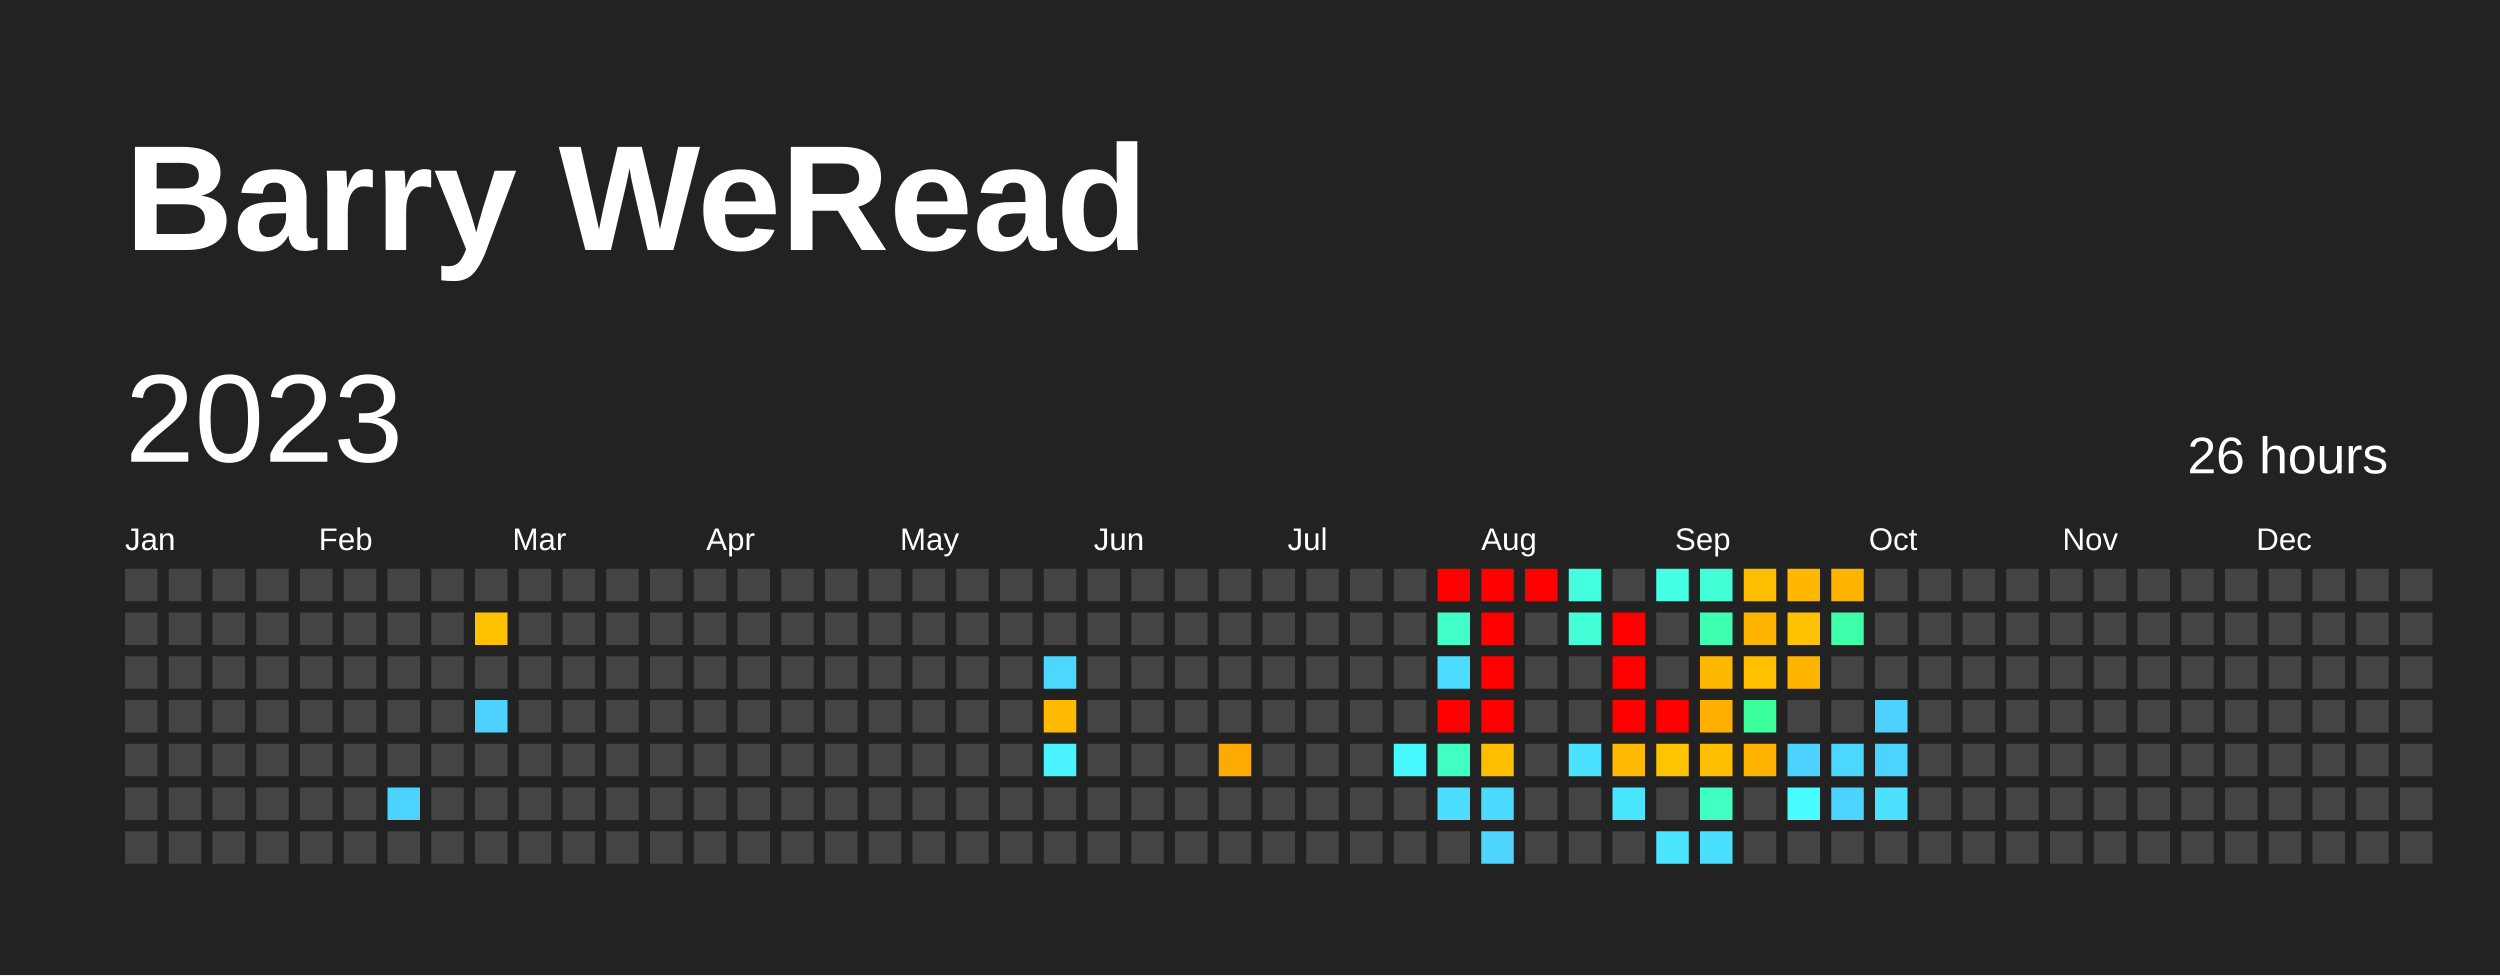
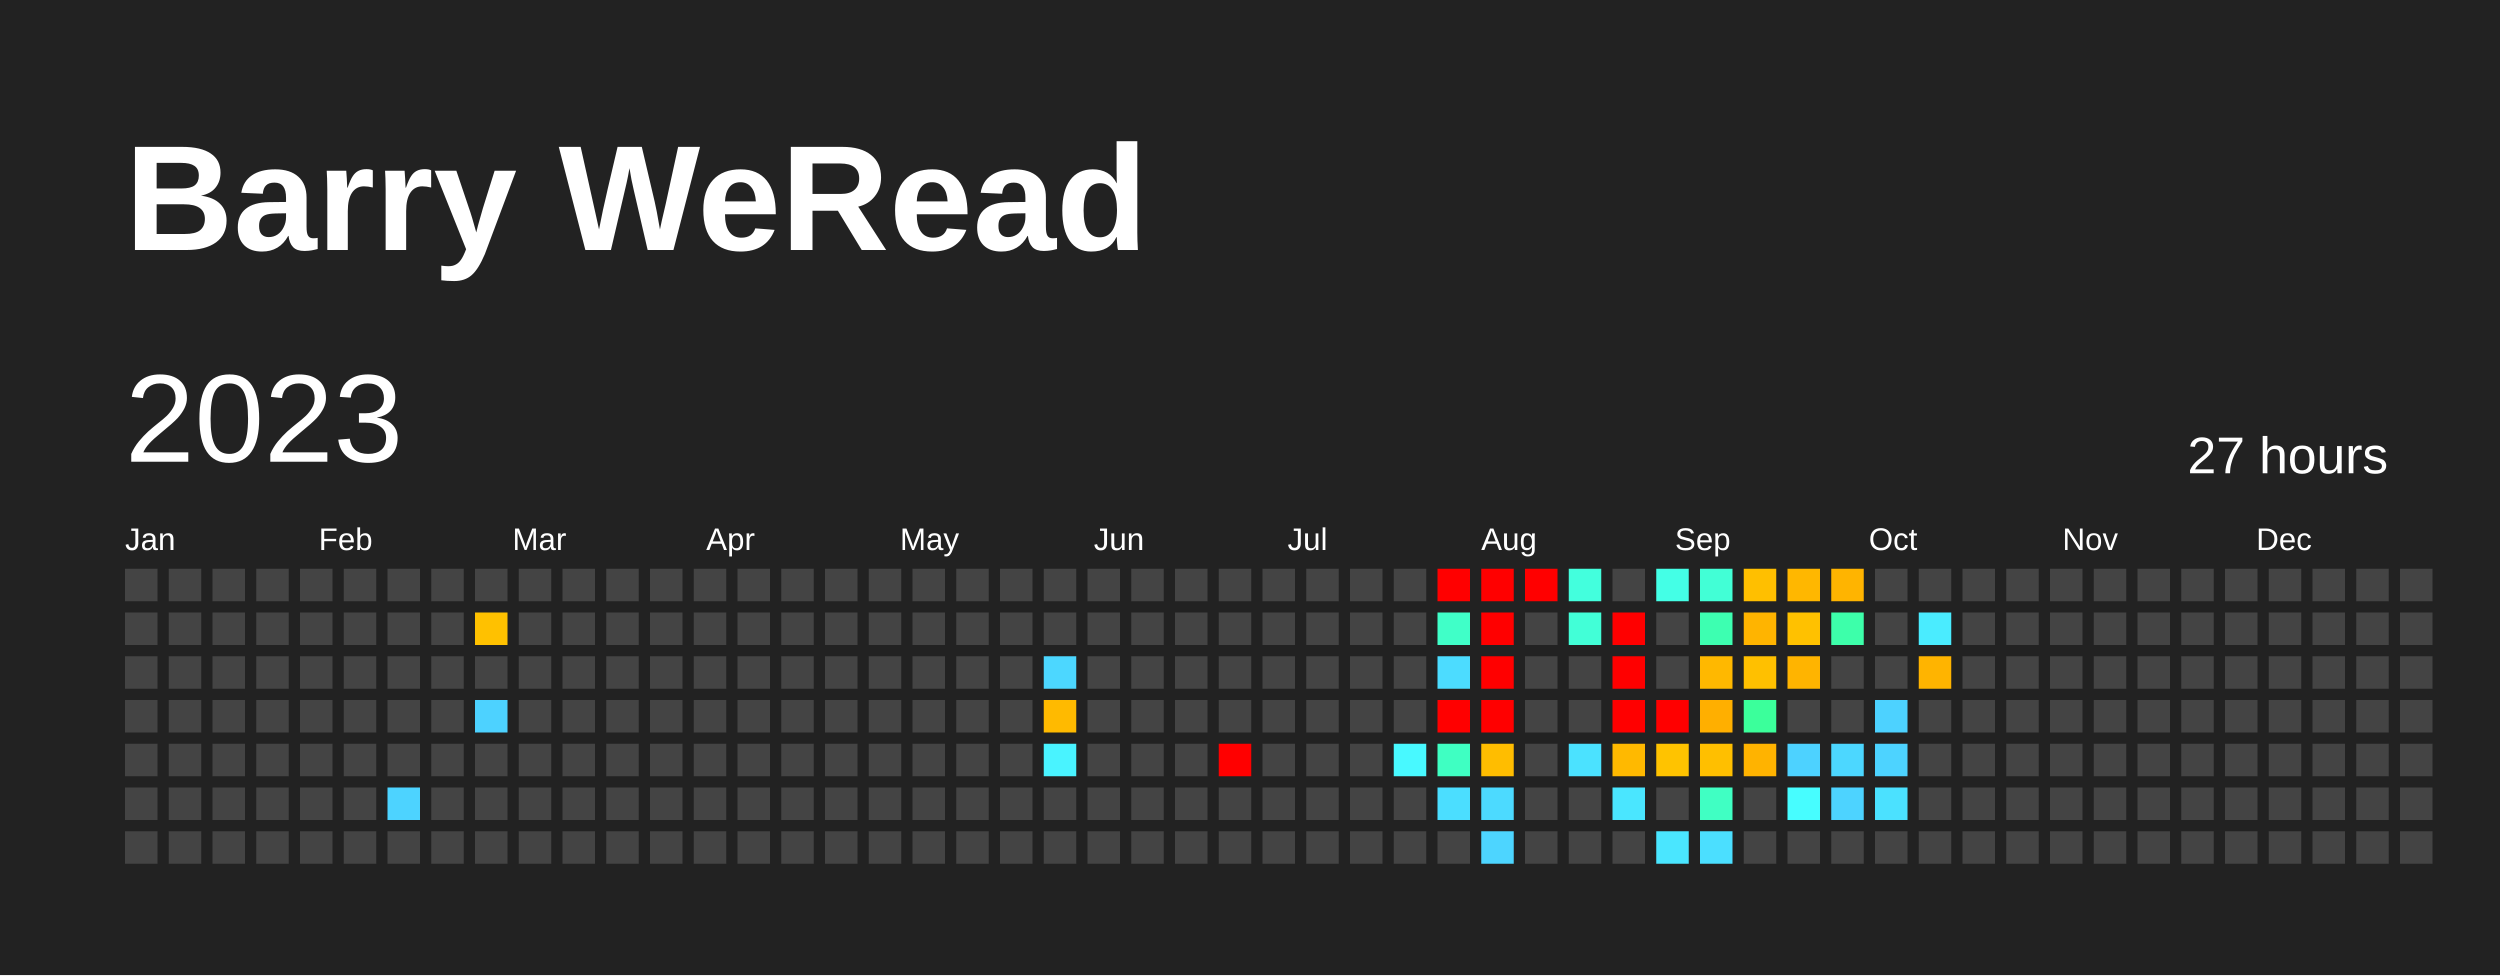
<svg xmlns="http://www.w3.org/2000/svg" baseProfile="full" height="78mm" version="1.1" viewBox="0,0,200,78" width="200mm">
  <defs />
  <rect fill="#222222" height="78" width="200" x="0" y="0" />
  <text fill="#FFFFFF" style="font-size:12px; font-family:Arial; font-weight:bold;" x="10" y="20">Barry WeRead</text>
  <text dominant-baseline="hanging" fill="#FFFFFF" style="font-size:10.0px; font-family:Arial;" x="10" y="30">2023</text>
-   <text dominant-baseline="hanging" fill="#FFFFFF" style="font-size:4.125px; font-family:Arial;" x="175" y="35">26 hours</text>
+   <text dominant-baseline="hanging" fill="#FFFFFF" style="font-size:4.125px; font-family:Arial;" x="175" y="35">27 hours</text>
  <text fill="#FFFFFF" style="font-size:2.5px; font-family:Arial" x="10.0" y="44">Jan</text>
  <text fill="#FFFFFF" style="font-size:2.5px; font-family:Arial" x="25.5" y="44">Feb</text>
  <text fill="#FFFFFF" style="font-size:2.5px; font-family:Arial" x="41.0" y="44">Mar</text>
  <text fill="#FFFFFF" style="font-size:2.5px; font-family:Arial" x="56.5" y="44">Apr</text>
  <text fill="#FFFFFF" style="font-size:2.5px; font-family:Arial" x="72.0" y="44">May</text>
  <text fill="#FFFFFF" style="font-size:2.5px; font-family:Arial" x="87.5" y="44">Jun</text>
  <text fill="#FFFFFF" style="font-size:2.5px; font-family:Arial" x="103.0" y="44">Jul</text>
  <text fill="#FFFFFF" style="font-size:2.5px; font-family:Arial" x="118.5" y="44">Aug</text>
  <text fill="#FFFFFF" style="font-size:2.5px; font-family:Arial" x="134.0" y="44">Sep</text>
  <text fill="#FFFFFF" style="font-size:2.5px; font-family:Arial" x="149.5" y="44">Oct</text>
  <text fill="#FFFFFF" style="font-size:2.5px; font-family:Arial" x="165.0" y="44">Nov</text>
  <text fill="#FFFFFF" style="font-size:2.5px; font-family:Arial" x="180.5" y="44">Dec</text>
  <rect fill="#444444" height="2.6" width="2.6" x="10.0" y="45.5" />
  <rect fill="#444444" height="2.6" width="2.6" x="10.0" y="49.0" />
  <rect fill="#444444" height="2.6" width="2.6" x="10.0" y="52.5" />
  <rect fill="#444444" height="2.6" width="2.6" x="10.0" y="56.0" />
  <rect fill="#444444" height="2.6" width="2.6" x="10.0" y="59.5" />
  <rect fill="#444444" height="2.6" width="2.6" x="10.0" y="63.0" />
  <rect fill="#444444" height="2.6" width="2.6" x="10.0" y="66.5" />
  <rect fill="#444444" height="2.6" width="2.6" x="13.5" y="45.5" />
  <rect fill="#444444" height="2.6" width="2.6" x="13.5" y="49.0" />
  <rect fill="#444444" height="2.6" width="2.6" x="13.5" y="52.5" />
  <rect fill="#444444" height="2.6" width="2.6" x="13.5" y="56.0" />
  <rect fill="#444444" height="2.6" width="2.6" x="13.5" y="59.5" />
  <rect fill="#444444" height="2.6" width="2.6" x="13.5" y="63.0" />
  <rect fill="#444444" height="2.6" width="2.6" x="13.5" y="66.5" />
  <rect fill="#444444" height="2.6" width="2.6" x="17.0" y="45.5" />
  <rect fill="#444444" height="2.6" width="2.6" x="17.0" y="49.0" />
  <rect fill="#444444" height="2.6" width="2.6" x="17.0" y="52.5" />
  <rect fill="#444444" height="2.6" width="2.6" x="17.0" y="56.0" />
  <rect fill="#444444" height="2.6" width="2.6" x="17.0" y="59.5" />
  <rect fill="#444444" height="2.6" width="2.6" x="17.0" y="63.0" />
  <rect fill="#444444" height="2.6" width="2.6" x="17.0" y="66.5" />
  <rect fill="#444444" height="2.6" width="2.6" x="20.5" y="45.5" />
  <rect fill="#444444" height="2.6" width="2.6" x="20.5" y="49.0" />
  <rect fill="#444444" height="2.6" width="2.6" x="20.5" y="52.5" />
  <rect fill="#444444" height="2.6" width="2.6" x="20.5" y="56.0" />
  <rect fill="#444444" height="2.6" width="2.6" x="20.5" y="59.5" />
  <rect fill="#444444" height="2.6" width="2.6" x="20.5" y="63.0" />
  <rect fill="#444444" height="2.6" width="2.6" x="20.5" y="66.5" />
  <rect fill="#444444" height="2.6" width="2.6" x="24.0" y="45.5" />
  <rect fill="#444444" height="2.6" width="2.6" x="24.0" y="49.0" />
  <rect fill="#444444" height="2.6" width="2.6" x="24.0" y="52.5" />
  <rect fill="#444444" height="2.6" width="2.6" x="24.0" y="56.0" />
  <rect fill="#444444" height="2.6" width="2.6" x="24.0" y="59.5" />
  <rect fill="#444444" height="2.6" width="2.6" x="24.0" y="63.0" />
  <rect fill="#444444" height="2.6" width="2.6" x="24.0" y="66.5" />
  <rect fill="#444444" height="2.6" width="2.6" x="27.5" y="45.5" />
  <rect fill="#444444" height="2.6" width="2.6" x="27.5" y="49.0" />
  <rect fill="#444444" height="2.6" width="2.6" x="27.5" y="52.5" />
  <rect fill="#444444" height="2.6" width="2.6" x="27.5" y="56.0" />
  <rect fill="#444444" height="2.6" width="2.6" x="27.5" y="59.5" />
  <rect fill="#444444" height="2.6" width="2.6" x="27.5" y="63.0" />
  <rect fill="#444444" height="2.6" width="2.6" x="27.5" y="66.5" />
  <rect fill="#444444" height="2.6" width="2.6" x="31.0" y="45.5" />
  <rect fill="#444444" height="2.6" width="2.6" x="31.0" y="49.0" />
  <rect fill="#444444" height="2.6" width="2.6" x="31.0" y="52.5" />
  <rect fill="#444444" height="2.6" width="2.6" x="31.0" y="56.0" />
  <rect fill="#444444" height="2.6" width="2.6" x="31.0" y="59.5" />
  <rect fill="#4dd3ff" height="2.6" width="2.6" x="31.0" y="63.0" />
  <rect fill="#444444" height="2.6" width="2.6" x="31.0" y="66.5" />
  <rect fill="#444444" height="2.6" width="2.6" x="34.5" y="45.5" />
  <rect fill="#444444" height="2.6" width="2.6" x="34.5" y="49.0" />
  <rect fill="#444444" height="2.6" width="2.6" x="34.5" y="52.5" />
  <rect fill="#444444" height="2.6" width="2.6" x="34.5" y="56.0" />
  <rect fill="#444444" height="2.6" width="2.6" x="34.5" y="59.5" />
  <rect fill="#444444" height="2.6" width="2.6" x="34.5" y="63.0" />
  <rect fill="#444444" height="2.6" width="2.6" x="34.5" y="66.5" />
  <rect fill="#444444" height="2.6" width="2.6" x="38.0" y="45.5" />
  <rect fill="#ffc100" height="2.6" width="2.6" x="38.0" y="49.0" />
  <rect fill="#444444" height="2.6" width="2.6" x="38.0" y="52.5" />
  <rect fill="#4dd2ff" height="2.6" width="2.6" x="38.0" y="56.0" />
  <rect fill="#444444" height="2.6" width="2.6" x="38.0" y="59.5" />
  <rect fill="#444444" height="2.6" width="2.6" x="38.0" y="63.0" />
  <rect fill="#444444" height="2.6" width="2.6" x="38.0" y="66.5" />
  <rect fill="#444444" height="2.6" width="2.6" x="41.5" y="45.5" />
  <rect fill="#444444" height="2.6" width="2.6" x="41.5" y="49.0" />
  <rect fill="#444444" height="2.6" width="2.6" x="41.5" y="52.5" />
  <rect fill="#444444" height="2.6" width="2.6" x="41.5" y="56.0" />
  <rect fill="#444444" height="2.6" width="2.6" x="41.5" y="59.5" />
  <rect fill="#444444" height="2.6" width="2.6" x="41.5" y="63.0" />
  <rect fill="#444444" height="2.6" width="2.6" x="41.5" y="66.5" />
  <rect fill="#444444" height="2.6" width="2.6" x="45.0" y="45.5" />
  <rect fill="#444444" height="2.6" width="2.6" x="45.0" y="49.0" />
  <rect fill="#444444" height="2.6" width="2.6" x="45.0" y="52.5" />
  <rect fill="#444444" height="2.6" width="2.6" x="45.0" y="56.0" />
  <rect fill="#444444" height="2.6" width="2.6" x="45.0" y="59.5" />
  <rect fill="#444444" height="2.6" width="2.6" x="45.0" y="63.0" />
  <rect fill="#444444" height="2.6" width="2.6" x="45.0" y="66.5" />
  <rect fill="#444444" height="2.6" width="2.6" x="48.5" y="45.5" />
  <rect fill="#444444" height="2.6" width="2.6" x="48.5" y="49.0" />
  <rect fill="#444444" height="2.6" width="2.6" x="48.5" y="52.5" />
  <rect fill="#444444" height="2.6" width="2.6" x="48.5" y="56.0" />
  <rect fill="#444444" height="2.6" width="2.6" x="48.5" y="59.5" />
  <rect fill="#444444" height="2.6" width="2.6" x="48.5" y="63.0" />
  <rect fill="#444444" height="2.6" width="2.6" x="48.5" y="66.5" />
  <rect fill="#444444" height="2.6" width="2.6" x="52.0" y="45.5" />
  <rect fill="#444444" height="2.6" width="2.6" x="52.0" y="49.0" />
  <rect fill="#444444" height="2.6" width="2.6" x="52.0" y="52.5" />
  <rect fill="#444444" height="2.6" width="2.6" x="52.0" y="56.0" />
  <rect fill="#444444" height="2.6" width="2.6" x="52.0" y="59.5" />
  <rect fill="#444444" height="2.6" width="2.6" x="52.0" y="63.0" />
  <rect fill="#444444" height="2.6" width="2.6" x="52.0" y="66.5" />
  <rect fill="#444444" height="2.6" width="2.6" x="55.5" y="45.5" />
  <rect fill="#444444" height="2.6" width="2.6" x="55.5" y="49.0" />
  <rect fill="#444444" height="2.6" width="2.6" x="55.5" y="52.5" />
  <rect fill="#444444" height="2.6" width="2.6" x="55.5" y="56.0" />
  <rect fill="#444444" height="2.6" width="2.6" x="55.5" y="59.5" />
  <rect fill="#444444" height="2.6" width="2.6" x="55.5" y="63.0" />
  <rect fill="#444444" height="2.6" width="2.6" x="55.5" y="66.5" />
  <rect fill="#444444" height="2.6" width="2.6" x="59.0" y="45.5" />
  <rect fill="#444444" height="2.6" width="2.6" x="59.0" y="49.0" />
  <rect fill="#444444" height="2.6" width="2.6" x="59.0" y="52.5" />
  <rect fill="#444444" height="2.6" width="2.6" x="59.0" y="56.0" />
  <rect fill="#444444" height="2.6" width="2.6" x="59.0" y="59.5" />
  <rect fill="#444444" height="2.6" width="2.6" x="59.0" y="63.0" />
  <rect fill="#444444" height="2.6" width="2.6" x="59.0" y="66.5" />
  <rect fill="#444444" height="2.6" width="2.6" x="62.5" y="45.5" />
  <rect fill="#444444" height="2.6" width="2.6" x="62.5" y="49.0" />
  <rect fill="#444444" height="2.6" width="2.6" x="62.5" y="52.5" />
  <rect fill="#444444" height="2.6" width="2.6" x="62.5" y="56.0" />
  <rect fill="#444444" height="2.6" width="2.6" x="62.5" y="59.5" />
  <rect fill="#444444" height="2.6" width="2.6" x="62.5" y="63.0" />
  <rect fill="#444444" height="2.6" width="2.6" x="62.5" y="66.5" />
  <rect fill="#444444" height="2.6" width="2.6" x="66.0" y="45.5" />
  <rect fill="#444444" height="2.6" width="2.6" x="66.0" y="49.0" />
  <rect fill="#444444" height="2.6" width="2.6" x="66.0" y="52.5" />
  <rect fill="#444444" height="2.6" width="2.6" x="66.0" y="56.0" />
  <rect fill="#444444" height="2.6" width="2.6" x="66.0" y="59.5" />
  <rect fill="#444444" height="2.6" width="2.6" x="66.0" y="63.0" />
  <rect fill="#444444" height="2.6" width="2.6" x="66.0" y="66.5" />
  <rect fill="#444444" height="2.6" width="2.6" x="69.5" y="45.5" />
  <rect fill="#444444" height="2.6" width="2.6" x="69.5" y="49.0" />
  <rect fill="#444444" height="2.6" width="2.6" x="69.5" y="52.5" />
  <rect fill="#444444" height="2.6" width="2.6" x="69.5" y="56.0" />
  <rect fill="#444444" height="2.6" width="2.6" x="69.5" y="59.5" />
  <rect fill="#444444" height="2.6" width="2.6" x="69.5" y="63.0" />
  <rect fill="#444444" height="2.6" width="2.6" x="69.5" y="66.5" />
  <rect fill="#444444" height="2.6" width="2.6" x="73.0" y="45.5" />
  <rect fill="#444444" height="2.6" width="2.6" x="73.0" y="49.0" />
  <rect fill="#444444" height="2.6" width="2.6" x="73.0" y="52.5" />
  <rect fill="#444444" height="2.6" width="2.6" x="73.0" y="56.0" />
  <rect fill="#444444" height="2.6" width="2.6" x="73.0" y="59.5" />
  <rect fill="#444444" height="2.6" width="2.6" x="73.0" y="63.0" />
  <rect fill="#444444" height="2.6" width="2.6" x="73.0" y="66.5" />
  <rect fill="#444444" height="2.6" width="2.6" x="76.5" y="45.5" />
  <rect fill="#444444" height="2.6" width="2.6" x="76.5" y="49.0" />
  <rect fill="#444444" height="2.6" width="2.6" x="76.5" y="52.5" />
  <rect fill="#444444" height="2.6" width="2.6" x="76.5" y="56.0" />
  <rect fill="#444444" height="2.6" width="2.6" x="76.5" y="59.5" />
  <rect fill="#444444" height="2.6" width="2.6" x="76.5" y="63.0" />
  <rect fill="#444444" height="2.6" width="2.6" x="76.5" y="66.5" />
  <rect fill="#444444" height="2.6" width="2.6" x="80.0" y="45.5" />
  <rect fill="#444444" height="2.6" width="2.6" x="80.0" y="49.0" />
  <rect fill="#444444" height="2.6" width="2.6" x="80.0" y="52.5" />
  <rect fill="#444444" height="2.6" width="2.6" x="80.0" y="56.0" />
  <rect fill="#444444" height="2.6" width="2.6" x="80.0" y="59.5" />
  <rect fill="#444444" height="2.6" width="2.6" x="80.0" y="63.0" />
  <rect fill="#444444" height="2.6" width="2.6" x="80.0" y="66.5" />
  <rect fill="#444444" height="2.6" width="2.6" x="83.5" y="45.5" />
  <rect fill="#444444" height="2.6" width="2.6" x="83.5" y="49.0" />
  <rect fill="#4cd7ff" height="2.6" width="2.6" x="83.5" y="52.5" />
  <rect fill="#ffba00" height="2.6" width="2.6" x="83.5" y="56.0" />
  <rect fill="#49f3ff" height="2.6" width="2.6" x="83.5" y="59.5" />
  <rect fill="#444444" height="2.6" width="2.6" x="83.5" y="63.0" />
  <rect fill="#444444" height="2.6" width="2.6" x="83.5" y="66.5" />
  <rect fill="#444444" height="2.6" width="2.6" x="87.0" y="45.5" />
  <rect fill="#444444" height="2.6" width="2.6" x="87.0" y="49.0" />
  <rect fill="#444444" height="2.6" width="2.6" x="87.0" y="52.5" />
  <rect fill="#444444" height="2.6" width="2.6" x="87.0" y="56.0" />
  <rect fill="#444444" height="2.6" width="2.6" x="87.0" y="59.5" />
  <rect fill="#444444" height="2.6" width="2.6" x="87.0" y="63.0" />
  <rect fill="#444444" height="2.6" width="2.6" x="87.0" y="66.5" />
  <rect fill="#444444" height="2.6" width="2.6" x="90.5" y="45.5" />
  <rect fill="#444444" height="2.6" width="2.6" x="90.5" y="49.0" />
  <rect fill="#444444" height="2.6" width="2.6" x="90.5" y="52.5" />
  <rect fill="#444444" height="2.6" width="2.6" x="90.5" y="56.0" />
  <rect fill="#444444" height="2.6" width="2.6" x="90.5" y="59.5" />
  <rect fill="#444444" height="2.6" width="2.6" x="90.5" y="63.0" />
  <rect fill="#444444" height="2.6" width="2.6" x="90.5" y="66.5" />
  <rect fill="#444444" height="2.6" width="2.6" x="94.0" y="45.5" />
  <rect fill="#444444" height="2.6" width="2.6" x="94.0" y="49.0" />
  <rect fill="#444444" height="2.6" width="2.6" x="94.0" y="52.5" />
  <rect fill="#444444" height="2.6" width="2.6" x="94.0" y="56.0" />
  <rect fill="#444444" height="2.6" width="2.6" x="94.0" y="59.5" />
  <rect fill="#444444" height="2.6" width="2.6" x="94.0" y="63.0" />
  <rect fill="#444444" height="2.6" width="2.6" x="94.0" y="66.5" />
  <rect fill="#444444" height="2.6" width="2.6" x="97.5" y="45.5" />
  <rect fill="#444444" height="2.6" width="2.6" x="97.5" y="49.0" />
  <rect fill="#444444" height="2.6" width="2.6" x="97.5" y="52.5" />
  <rect fill="#444444" height="2.6" width="2.6" x="97.5" y="56.0" />
-   <rect fill="#ffaa00" height="2.6" width="2.6" x="97.5" y="59.5" />
+   <rect fill="red" height="2.6" width="2.6" x="97.5" y="59.5" />
  <rect fill="#444444" height="2.6" width="2.6" x="97.5" y="63.0" />
  <rect fill="#444444" height="2.6" width="2.6" x="97.5" y="66.5" />
  <rect fill="#444444" height="2.6" width="2.6" x="101.0" y="45.5" />
  <rect fill="#444444" height="2.6" width="2.6" x="101.0" y="49.0" />
  <rect fill="#444444" height="2.6" width="2.6" x="101.0" y="52.5" />
  <rect fill="#444444" height="2.6" width="2.6" x="101.0" y="56.0" />
  <rect fill="#444444" height="2.6" width="2.6" x="101.0" y="59.5" />
  <rect fill="#444444" height="2.6" width="2.6" x="101.0" y="63.0" />
  <rect fill="#444444" height="2.6" width="2.6" x="101.0" y="66.5" />
  <rect fill="#444444" height="2.6" width="2.6" x="104.5" y="45.5" />
  <rect fill="#444444" height="2.6" width="2.6" x="104.5" y="49.0" />
  <rect fill="#444444" height="2.6" width="2.6" x="104.5" y="52.5" />
  <rect fill="#444444" height="2.6" width="2.6" x="104.5" y="56.0" />
  <rect fill="#444444" height="2.6" width="2.6" x="104.5" y="59.5" />
  <rect fill="#444444" height="2.6" width="2.6" x="104.5" y="63.0" />
  <rect fill="#444444" height="2.6" width="2.6" x="104.5" y="66.5" />
  <rect fill="#444444" height="2.6" width="2.6" x="108.0" y="45.5" />
  <rect fill="#444444" height="2.6" width="2.6" x="108.0" y="49.0" />
  <rect fill="#444444" height="2.6" width="2.6" x="108.0" y="52.5" />
  <rect fill="#444444" height="2.6" width="2.6" x="108.0" y="56.0" />
  <rect fill="#444444" height="2.6" width="2.6" x="108.0" y="59.5" />
  <rect fill="#444444" height="2.6" width="2.6" x="108.0" y="63.0" />
  <rect fill="#444444" height="2.6" width="2.6" x="108.0" y="66.5" />
  <rect fill="#444444" height="2.6" width="2.6" x="111.5" y="45.5" />
  <rect fill="#444444" height="2.6" width="2.6" x="111.5" y="49.0" />
  <rect fill="#444444" height="2.6" width="2.6" x="111.5" y="52.5" />
  <rect fill="#444444" height="2.6" width="2.6" x="111.5" y="56.0" />
  <rect fill="#48f9ff" height="2.6" width="2.6" x="111.5" y="59.5" />
  <rect fill="#444444" height="2.6" width="2.6" x="111.5" y="63.0" />
  <rect fill="#444444" height="2.6" width="2.6" x="111.5" y="66.5" />
  <rect fill="red" height="2.6" width="2.6" x="115.0" y="45.5" />
  <rect fill="#40ffc8" height="2.6" width="2.6" x="115.0" y="49.0" />
  <rect fill="#4cdcff" height="2.6" width="2.6" x="115.0" y="52.5" />
  <rect fill="red" height="2.6" width="2.6" x="115.0" y="56.0" />
  <rect fill="#3fffc2" height="2.6" width="2.6" x="115.0" y="59.5" />
  <rect fill="#4bdeff" height="2.6" width="2.6" x="115.0" y="63.0" />
  <rect fill="#444444" height="2.6" width="2.6" x="115.0" y="66.5" />
  <rect fill="red" height="2.6" width="2.6" x="118.5" y="45.5" />
  <rect fill="red" height="2.6" width="2.6" x="118.5" y="49.0" />
  <rect fill="red" height="2.6" width="2.6" x="118.5" y="52.5" />
  <rect fill="red" height="2.6" width="2.6" x="118.5" y="56.0" />
  <rect fill="#ffbd00" height="2.6" width="2.6" x="118.5" y="59.5" />
  <rect fill="#4cdaff" height="2.6" width="2.6" x="118.5" y="63.0" />
  <rect fill="#4dd5ff" height="2.6" width="2.6" x="118.5" y="66.5" />
  <rect fill="red" height="2.6" width="2.6" x="122.0" y="45.5" />
  <rect fill="#444444" height="2.6" width="2.6" x="122.0" y="49.0" />
  <rect fill="#444444" height="2.6" width="2.6" x="122.0" y="52.5" />
  <rect fill="#444444" height="2.6" width="2.6" x="122.0" y="56.0" />
  <rect fill="#444444" height="2.6" width="2.6" x="122.0" y="59.5" />
  <rect fill="#444444" height="2.6" width="2.6" x="122.0" y="63.0" />
  <rect fill="#444444" height="2.6" width="2.6" x="122.0" y="66.5" />
  <rect fill="#43ffdd" height="2.6" width="2.6" x="125.5" y="45.5" />
  <rect fill="#42ffd7" height="2.6" width="2.6" x="125.5" y="49.0" />
  <rect fill="#444444" height="2.6" width="2.6" x="125.5" y="52.5" />
  <rect fill="#444444" height="2.6" width="2.6" x="125.5" y="56.0" />
  <rect fill="#4be2ff" height="2.6" width="2.6" x="125.5" y="59.5" />
  <rect fill="#444444" height="2.6" width="2.6" x="125.5" y="63.0" />
  <rect fill="#444444" height="2.6" width="2.6" x="125.5" y="66.5" />
  <rect fill="#444444" height="2.6" width="2.6" x="129.0" y="45.5" />
  <rect fill="red" height="2.6" width="2.6" x="129.0" y="49.0" />
  <rect fill="red" height="2.6" width="2.6" x="129.0" y="52.5" />
  <rect fill="red" height="2.6" width="2.6" x="129.0" y="56.0" />
  <rect fill="#ffb900" height="2.6" width="2.6" x="129.0" y="59.5" />
  <rect fill="#4ae6ff" height="2.6" width="2.6" x="129.0" y="63.0" />
  <rect fill="#444444" height="2.6" width="2.6" x="129.0" y="66.5" />
  <rect fill="#44ffe6" height="2.6" width="2.6" x="132.5" y="45.5" />
  <rect fill="#444444" height="2.6" width="2.6" x="132.5" y="49.0" />
  <rect fill="#444444" height="2.6" width="2.6" x="132.5" y="52.5" />
  <rect fill="red" height="2.6" width="2.6" x="132.5" y="56.0" />
  <rect fill="#ffc300" height="2.6" width="2.6" x="132.5" y="59.5" />
  <rect fill="#444444" height="2.6" width="2.6" x="132.5" y="63.0" />
  <rect fill="#4ae6ff" height="2.6" width="2.6" x="132.5" y="66.5" />
  <rect fill="#42ffd6" height="2.6" width="2.6" x="136.0" y="45.5" />
  <rect fill="#3dffb1" height="2.6" width="2.6" x="136.0" y="49.0" />
  <rect fill="#ffb800" height="2.6" width="2.6" x="136.0" y="52.5" />
  <rect fill="#ffaf00" height="2.6" width="2.6" x="136.0" y="56.0" />
  <rect fill="#ffbf00" height="2.6" width="2.6" x="136.0" y="59.5" />
  <rect fill="#40ffc3" height="2.6" width="2.6" x="136.0" y="63.0" />
  <rect fill="#4bdfff" height="2.6" width="2.6" x="136.0" y="66.5" />
  <rect fill="#ffbf00" height="2.6" width="2.6" x="139.5" y="45.5" />
  <rect fill="#ffb400" height="2.6" width="2.6" x="139.5" y="49.0" />
  <rect fill="#ffc000" height="2.6" width="2.6" x="139.5" y="52.5" />
  <rect fill="#3bff9b" height="2.6" width="2.6" x="139.5" y="56.0" />
  <rect fill="#ffb300" height="2.6" width="2.6" x="139.5" y="59.5" />
  <rect fill="#444444" height="2.6" width="2.6" x="139.5" y="63.0" />
  <rect fill="#444444" height="2.6" width="2.6" x="139.5" y="66.5" />
  <rect fill="#ffb700" height="2.6" width="2.6" x="143.0" y="45.5" />
  <rect fill="#ffc100" height="2.6" width="2.6" x="143.0" y="49.0" />
  <rect fill="#ffb400" height="2.6" width="2.6" x="143.0" y="52.5" />
  <rect fill="#444444" height="2.6" width="2.6" x="143.0" y="56.0" />
  <rect fill="#4dd2ff" height="2.6" width="2.6" x="143.0" y="59.5" />
  <rect fill="#47fdff" height="2.6" width="2.6" x="143.0" y="63.0" />
  <rect fill="#444444" height="2.6" width="2.6" x="143.0" y="66.5" />
  <rect fill="#ffb400" height="2.6" width="2.6" x="146.5" y="45.5" />
  <rect fill="#3dffaa" height="2.6" width="2.6" x="146.5" y="49.0" />
  <rect fill="#444444" height="2.6" width="2.6" x="146.5" y="52.5" />
  <rect fill="#444444" height="2.6" width="2.6" x="146.5" y="56.0" />
  <rect fill="#4cd7ff" height="2.6" width="2.6" x="146.5" y="59.5" />
  <rect fill="#4dd3ff" height="2.6" width="2.6" x="146.5" y="63.0" />
  <rect fill="#444444" height="2.6" width="2.6" x="146.5" y="66.5" />
  <rect fill="#444444" height="2.6" width="2.6" x="150.0" y="45.5" />
  <rect fill="#444444" height="2.6" width="2.6" x="150.0" y="49.0" />
  <rect fill="#444444" height="2.6" width="2.6" x="150.0" y="52.5" />
  <rect fill="#4dd2ff" height="2.6" width="2.6" x="150.0" y="56.0" />
  <rect fill="#4dd3ff" height="2.6" width="2.6" x="150.0" y="59.5" />
  <rect fill="#4be1ff" height="2.6" width="2.6" x="150.0" y="63.0" />
  <rect fill="#444444" height="2.6" width="2.6" x="150.0" y="66.5" />
  <rect fill="#444444" height="2.6" width="2.6" x="153.5" y="45.5" />
-   <rect fill="#444444" height="2.6" width="2.6" x="153.5" y="49.0" />
-   <rect fill="#444444" height="2.6" width="2.6" x="153.5" y="52.5" />
+   <rect fill="#4aecff" height="2.6" width="2.6" x="153.5" y="49.0" />
+   <rect fill="#ffb400" height="2.6" width="2.6" x="153.5" y="52.5" />
  <rect fill="#444444" height="2.6" width="2.6" x="153.5" y="56.0" />
  <rect fill="#444444" height="2.6" width="2.6" x="153.5" y="59.5" />
  <rect fill="#444444" height="2.6" width="2.6" x="153.5" y="63.0" />
  <rect fill="#444444" height="2.6" width="2.6" x="153.5" y="66.5" />
  <rect fill="#444444" height="2.6" width="2.6" x="157.0" y="45.5" />
  <rect fill="#444444" height="2.6" width="2.6" x="157.0" y="49.0" />
  <rect fill="#444444" height="2.6" width="2.6" x="157.0" y="52.5" />
  <rect fill="#444444" height="2.6" width="2.6" x="157.0" y="56.0" />
  <rect fill="#444444" height="2.6" width="2.6" x="157.0" y="59.5" />
  <rect fill="#444444" height="2.6" width="2.6" x="157.0" y="63.0" />
  <rect fill="#444444" height="2.6" width="2.6" x="157.0" y="66.5" />
  <rect fill="#444444" height="2.6" width="2.6" x="160.5" y="45.5" />
  <rect fill="#444444" height="2.6" width="2.6" x="160.5" y="49.0" />
  <rect fill="#444444" height="2.6" width="2.6" x="160.5" y="52.5" />
  <rect fill="#444444" height="2.6" width="2.6" x="160.5" y="56.0" />
  <rect fill="#444444" height="2.6" width="2.6" x="160.5" y="59.5" />
  <rect fill="#444444" height="2.6" width="2.6" x="160.5" y="63.0" />
  <rect fill="#444444" height="2.6" width="2.6" x="160.5" y="66.5" />
  <rect fill="#444444" height="2.6" width="2.6" x="164.0" y="45.5" />
  <rect fill="#444444" height="2.6" width="2.6" x="164.0" y="49.0" />
  <rect fill="#444444" height="2.6" width="2.6" x="164.0" y="52.5" />
  <rect fill="#444444" height="2.6" width="2.6" x="164.0" y="56.0" />
  <rect fill="#444444" height="2.6" width="2.6" x="164.0" y="59.5" />
  <rect fill="#444444" height="2.6" width="2.6" x="164.0" y="63.0" />
  <rect fill="#444444" height="2.6" width="2.6" x="164.0" y="66.5" />
  <rect fill="#444444" height="2.6" width="2.6" x="167.5" y="45.5" />
  <rect fill="#444444" height="2.6" width="2.6" x="167.5" y="49.0" />
  <rect fill="#444444" height="2.6" width="2.6" x="167.5" y="52.5" />
  <rect fill="#444444" height="2.6" width="2.6" x="167.5" y="56.0" />
  <rect fill="#444444" height="2.6" width="2.6" x="167.5" y="59.5" />
  <rect fill="#444444" height="2.6" width="2.6" x="167.5" y="63.0" />
  <rect fill="#444444" height="2.6" width="2.6" x="167.5" y="66.5" />
  <rect fill="#444444" height="2.6" width="2.6" x="171.0" y="45.5" />
  <rect fill="#444444" height="2.6" width="2.6" x="171.0" y="49.0" />
  <rect fill="#444444" height="2.6" width="2.6" x="171.0" y="52.5" />
  <rect fill="#444444" height="2.6" width="2.6" x="171.0" y="56.0" />
  <rect fill="#444444" height="2.6" width="2.6" x="171.0" y="59.5" />
  <rect fill="#444444" height="2.6" width="2.6" x="171.0" y="63.0" />
  <rect fill="#444444" height="2.6" width="2.6" x="171.0" y="66.5" />
  <rect fill="#444444" height="2.6" width="2.6" x="174.5" y="45.5" />
  <rect fill="#444444" height="2.6" width="2.6" x="174.5" y="49.0" />
  <rect fill="#444444" height="2.6" width="2.6" x="174.5" y="52.5" />
  <rect fill="#444444" height="2.6" width="2.6" x="174.5" y="56.0" />
  <rect fill="#444444" height="2.6" width="2.6" x="174.5" y="59.5" />
  <rect fill="#444444" height="2.6" width="2.6" x="174.5" y="63.0" />
  <rect fill="#444444" height="2.6" width="2.6" x="174.5" y="66.5" />
  <rect fill="#444444" height="2.6" width="2.6" x="178.0" y="45.5" />
  <rect fill="#444444" height="2.6" width="2.6" x="178.0" y="49.0" />
  <rect fill="#444444" height="2.6" width="2.6" x="178.0" y="52.5" />
  <rect fill="#444444" height="2.6" width="2.6" x="178.0" y="56.0" />
  <rect fill="#444444" height="2.6" width="2.6" x="178.0" y="59.5" />
  <rect fill="#444444" height="2.6" width="2.6" x="178.0" y="63.0" />
  <rect fill="#444444" height="2.6" width="2.6" x="178.0" y="66.5" />
  <rect fill="#444444" height="2.6" width="2.6" x="181.5" y="45.5" />
  <rect fill="#444444" height="2.6" width="2.6" x="181.5" y="49.0" />
  <rect fill="#444444" height="2.6" width="2.6" x="181.5" y="52.5" />
  <rect fill="#444444" height="2.6" width="2.6" x="181.5" y="56.0" />
  <rect fill="#444444" height="2.6" width="2.6" x="181.5" y="59.5" />
  <rect fill="#444444" height="2.6" width="2.6" x="181.5" y="63.0" />
  <rect fill="#444444" height="2.6" width="2.6" x="181.5" y="66.5" />
  <rect fill="#444444" height="2.6" width="2.6" x="185.0" y="45.5" />
  <rect fill="#444444" height="2.6" width="2.6" x="185.0" y="49.0" />
  <rect fill="#444444" height="2.6" width="2.6" x="185.0" y="52.5" />
  <rect fill="#444444" height="2.6" width="2.6" x="185.0" y="56.0" />
  <rect fill="#444444" height="2.6" width="2.6" x="185.0" y="59.5" />
  <rect fill="#444444" height="2.6" width="2.6" x="185.0" y="63.0" />
  <rect fill="#444444" height="2.6" width="2.6" x="185.0" y="66.5" />
  <rect fill="#444444" height="2.6" width="2.6" x="188.5" y="45.5" />
  <rect fill="#444444" height="2.6" width="2.6" x="188.5" y="49.0" />
  <rect fill="#444444" height="2.6" width="2.6" x="188.5" y="52.5" />
  <rect fill="#444444" height="2.6" width="2.6" x="188.5" y="56.0" />
  <rect fill="#444444" height="2.6" width="2.6" x="188.5" y="59.5" />
  <rect fill="#444444" height="2.6" width="2.6" x="188.5" y="63.0" />
  <rect fill="#444444" height="2.6" width="2.6" x="188.5" y="66.5" />
  <rect fill="#444444" height="2.6" width="2.6" x="192.0" y="45.5" />
  <rect fill="#444444" height="2.6" width="2.6" x="192.0" y="49.0" />
  <rect fill="#444444" height="2.6" width="2.6" x="192.0" y="52.5" />
  <rect fill="#444444" height="2.6" width="2.6" x="192.0" y="56.0" />
  <rect fill="#444444" height="2.6" width="2.6" x="192.0" y="59.5" />
  <rect fill="#444444" height="2.6" width="2.6" x="192.0" y="63.0" />
  <rect fill="#444444" height="2.6" width="2.6" x="192.0" y="66.5" />
</svg>
